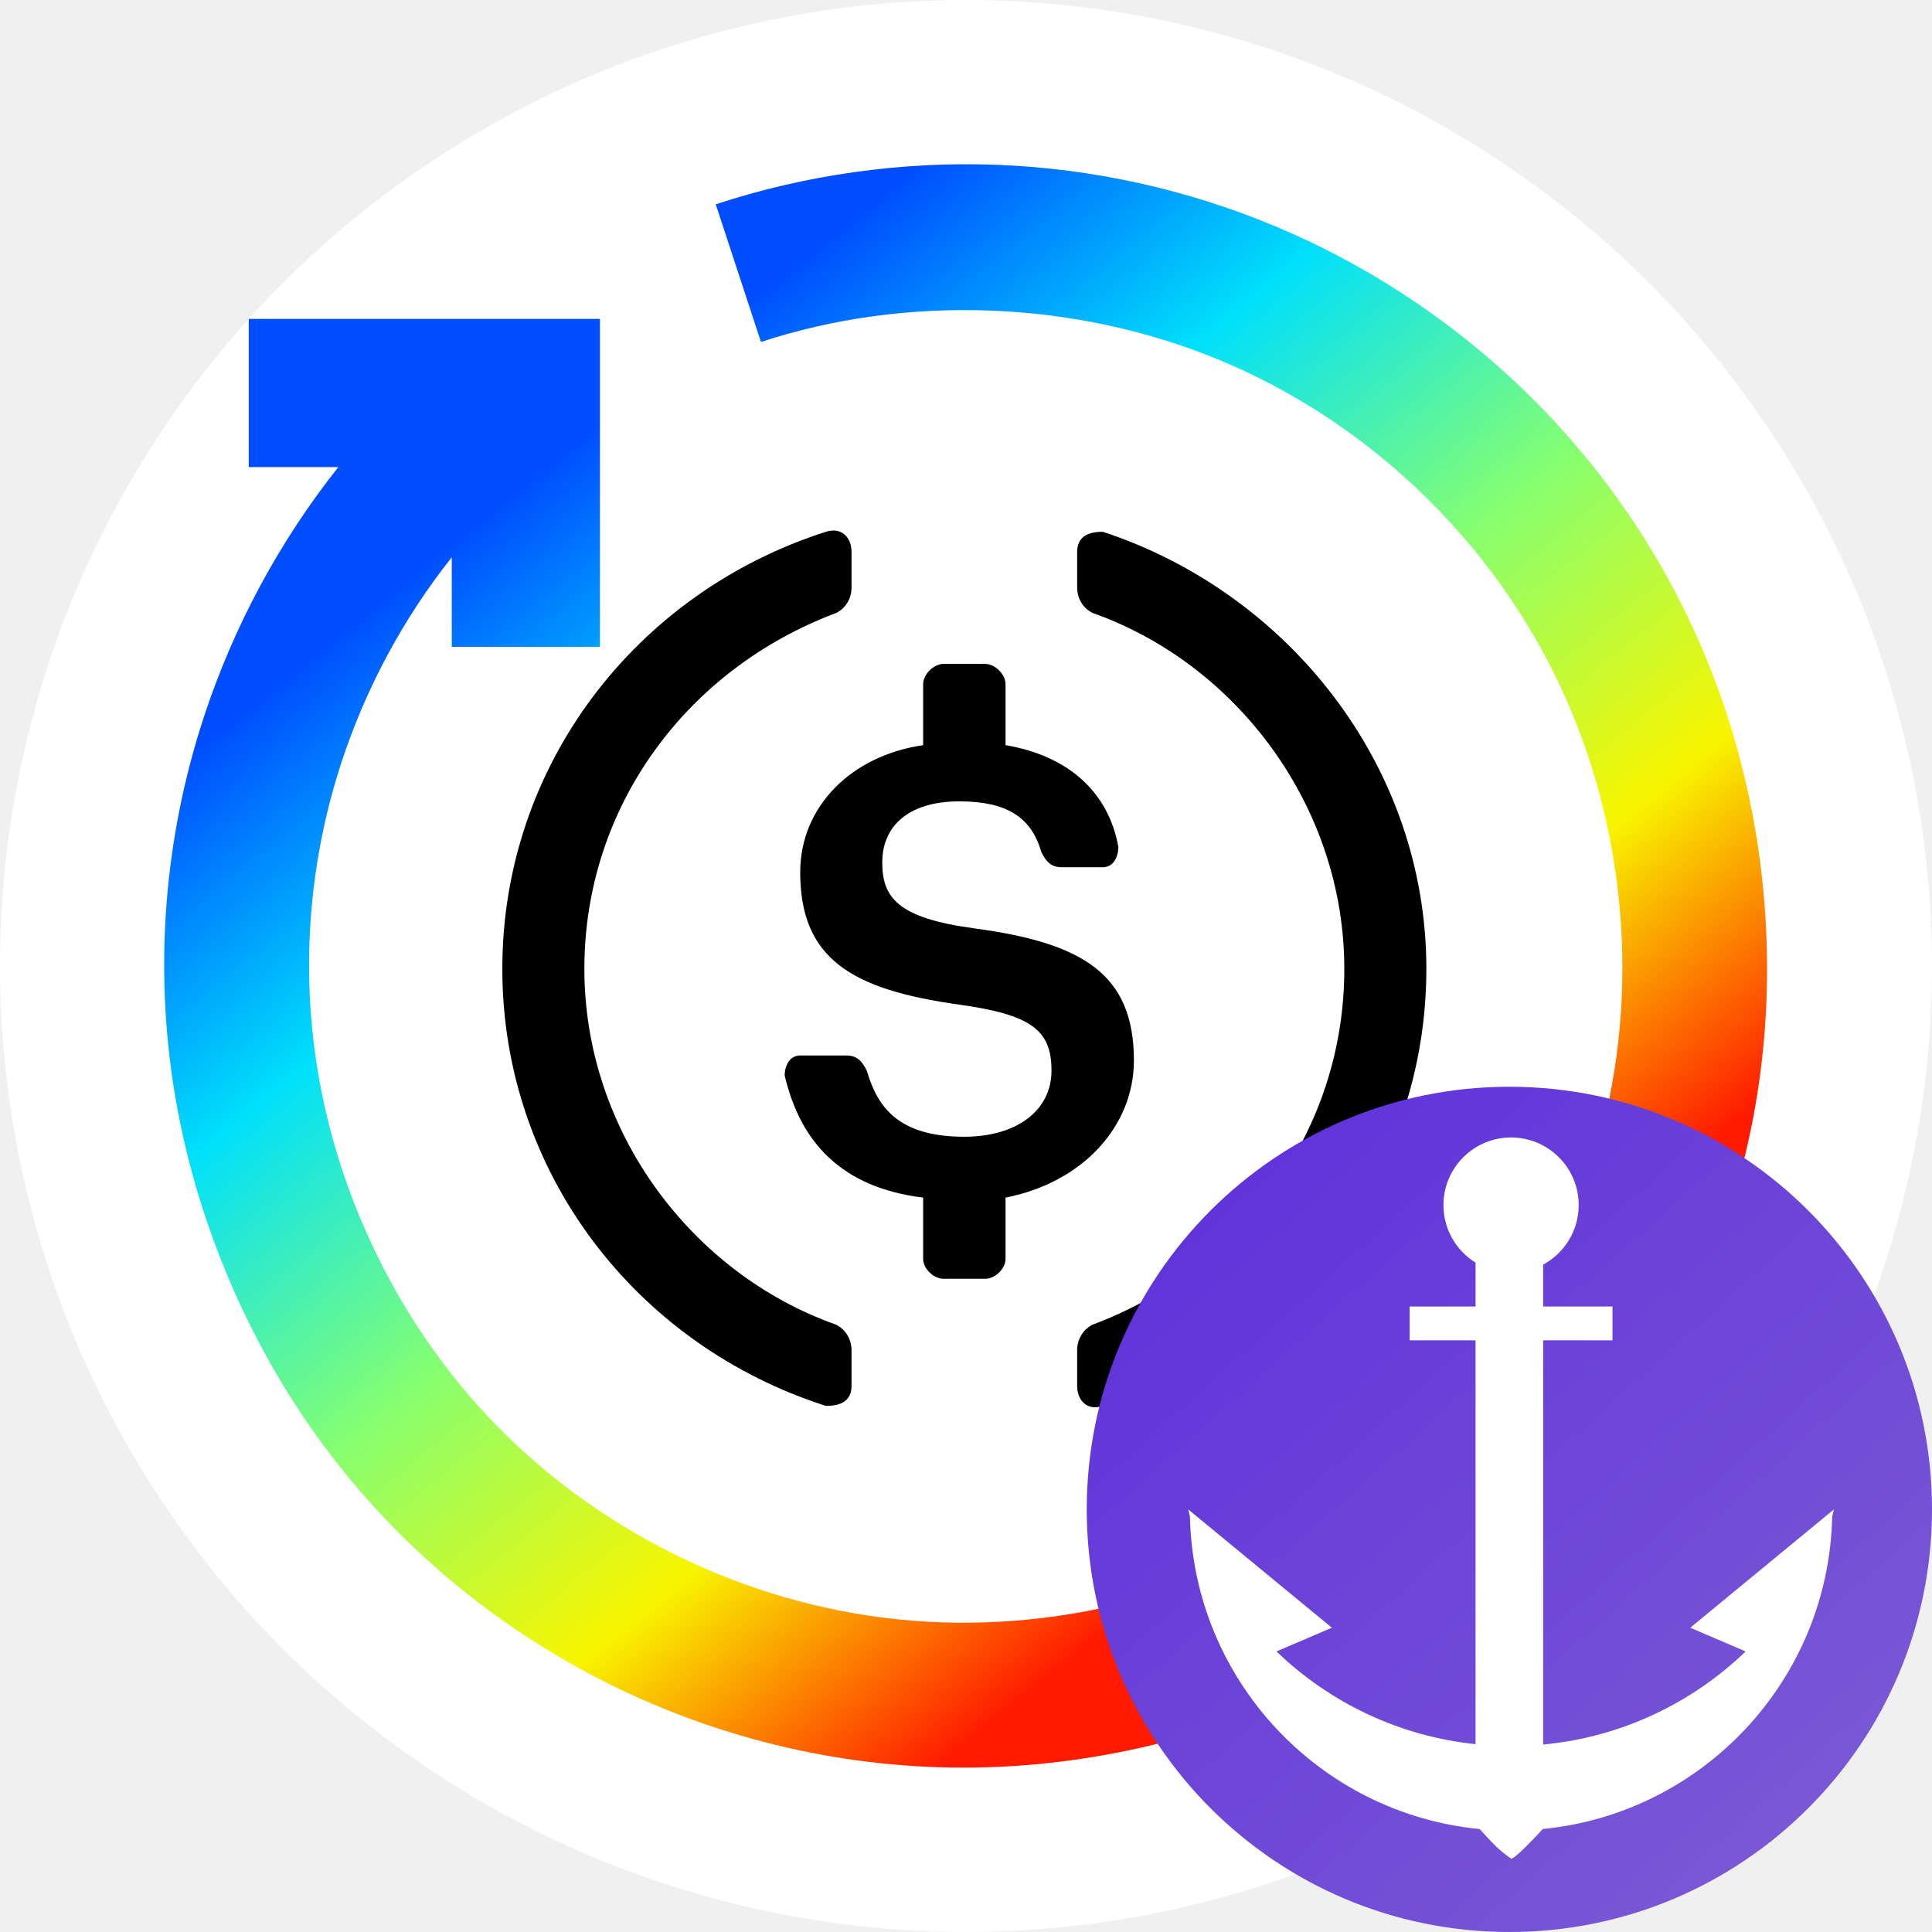
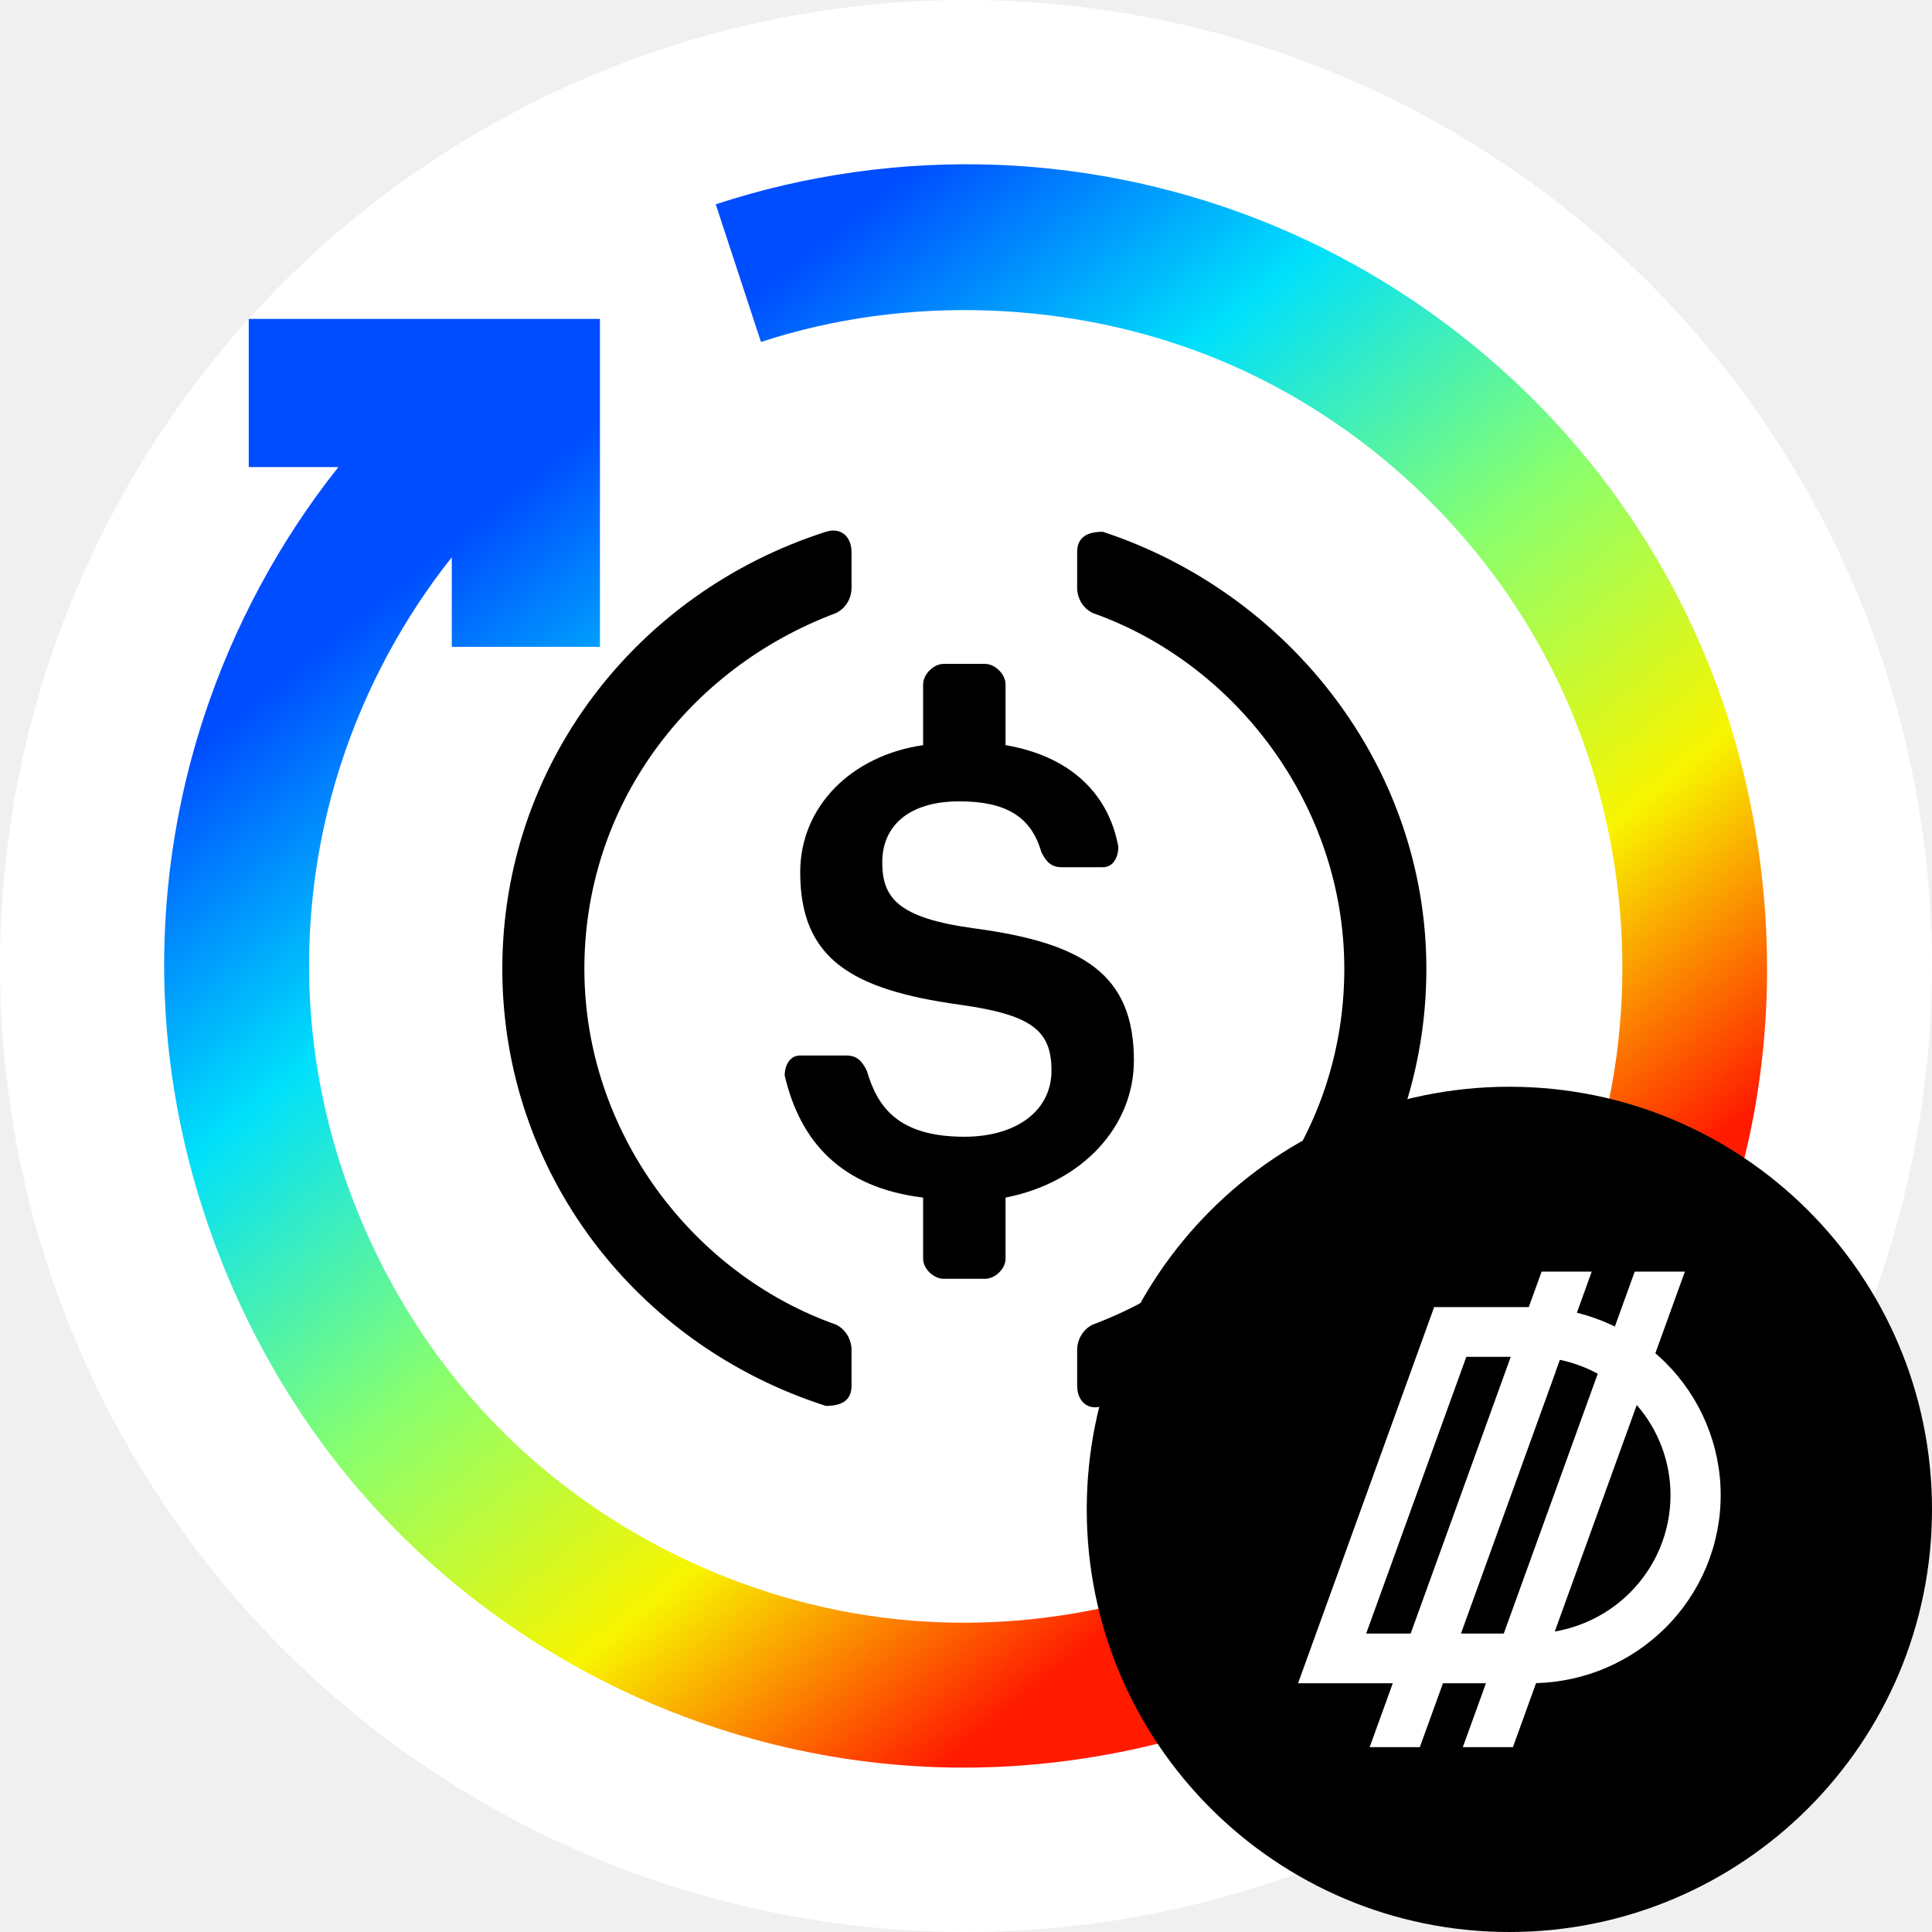
<svg xmlns="http://www.w3.org/2000/svg" width="32" height="32" viewBox="0 0 32 32" fill="none">
  <path fill-rule="evenodd" clip-rule="evenodd" d="M32 16C32 13.906 31.583 11.812 30.782 9.877C29.98 7.942 28.794 6.167 27.314 4.686C25.833 3.205 24.058 2.02 22.123 1.218C20.188 0.417 18.094 0 16 0C13.906 0 11.812 0.417 9.877 1.218C7.942 2.02 6.167 3.205 4.686 4.686C3.205 6.167 2.019 7.942 1.218 9.877C0.416 11.812 0 13.906 0 16C0 18.094 0.416 20.188 1.218 22.123C2.019 24.058 3.205 25.833 4.686 27.314C6.167 28.795 7.942 29.981 9.877 30.782C11.812 31.583 13.906 32 16 32C18.094 32 20.188 31.583 22.123 30.782C24.058 29.981 25.833 28.795 27.314 27.314C28.794 25.833 29.98 24.058 30.782 22.123C31.583 20.188 32 18.094 32 16Z" fill="white" />
  <path fill-rule="evenodd" clip-rule="evenodd" d="M11.855 3.384C13.345 2.894 14.938 2.67 16.516 2.73C18.094 2.791 19.658 3.136 21.113 3.744C22.568 4.352 23.915 5.223 25.067 6.298C26.592 7.719 27.775 9.498 28.485 11.487C29.195 13.476 29.431 15.677 29.157 17.771C28.884 19.866 28.1 21.855 26.914 23.566C25.728 25.277 24.14 26.709 22.274 27.701C20.409 28.692 18.266 29.244 16.154 29.276C14.042 29.308 11.96 28.821 10.095 27.895C8.231 26.97 6.583 25.607 5.332 23.904C4.082 22.201 3.227 20.159 2.888 18.075C2.549 15.991 2.725 13.865 3.375 11.881C3.866 10.382 4.628 8.964 5.605 7.736H4.12V5.282H9.937V10.714H7.483V9.23C6.683 10.236 6.059 11.397 5.656 12.626C5.124 14.251 4.981 15.995 5.256 17.697C5.599 19.814 6.589 21.865 8.067 23.446C9.834 25.336 12.3 26.554 14.866 26.821C17.432 27.087 20.099 26.403 22.217 24.929C24.335 23.454 25.905 21.191 26.542 18.69C27.179 16.19 26.884 13.453 25.735 11.142C24.586 8.832 22.584 6.949 20.189 5.959C17.794 4.969 15.008 4.874 12.604 5.664L11.855 3.384Z" fill="url(#paint0_linear_2122_12567)" />
  <path fill-rule="evenodd" clip-rule="evenodd" d="M14.104 22.953C14.104 23.203 13.931 23.286 13.679 23.286C10.53 22.278 8.32 19.414 8.32 16.047C8.32 12.679 10.53 9.816 13.679 8.808C13.931 8.727 14.104 8.891 14.104 9.146C14.104 9.341 14.104 9.537 14.104 9.733C14.104 9.905 14.015 10.071 13.847 10.154C11.38 11.079 9.679 13.355 9.679 16.047C9.679 18.744 11.464 21.098 13.847 21.94C14.015 22.023 14.104 22.195 14.104 22.361C14.104 22.558 14.104 22.756 14.104 22.953Z" fill="black" />
  <path fill-rule="evenodd" clip-rule="evenodd" d="M16.655 20.849C16.655 21.015 16.482 21.181 16.314 21.181C16.086 21.181 15.859 21.181 15.631 21.181C15.464 21.181 15.29 21.015 15.29 20.849C15.29 20.512 15.29 20.174 15.29 19.836C13.931 19.67 13.254 18.911 12.997 17.814C12.997 17.648 13.081 17.482 13.254 17.482C13.507 17.482 13.761 17.482 14.015 17.482C14.188 17.482 14.272 17.565 14.356 17.731C14.529 18.324 14.865 18.828 15.973 18.828C16.823 18.828 17.416 18.407 17.416 17.731C17.416 17.061 17.08 16.806 15.889 16.64C14.103 16.391 13.254 15.881 13.254 14.447C13.254 13.356 14.104 12.514 15.29 12.342C15.29 12.006 15.29 11.67 15.29 11.334C15.29 11.168 15.464 10.996 15.631 10.996C15.859 10.996 16.086 10.996 16.314 10.996C16.482 10.996 16.655 11.168 16.655 11.334C16.655 11.67 16.655 12.006 16.655 12.342C17.673 12.514 18.356 13.101 18.523 14.026C18.523 14.197 18.44 14.364 18.266 14.364C18.04 14.364 17.815 14.364 17.589 14.364C17.416 14.364 17.332 14.281 17.248 14.114C17.08 13.522 16.655 13.273 15.889 13.273C15.038 13.273 14.613 13.693 14.613 14.281C14.613 14.867 14.865 15.205 16.14 15.377C17.932 15.618 18.781 16.13 18.781 17.565C18.781 18.656 17.93 19.587 16.655 19.836V20.849Z" fill="black" />
  <path fill-rule="evenodd" clip-rule="evenodd" d="M18.266 23.286C18.015 23.374 17.841 23.203 17.841 22.953C17.841 22.756 17.841 22.558 17.841 22.361C17.841 22.195 17.93 22.023 18.098 21.94C20.565 21.015 22.266 18.744 22.266 16.047C22.266 13.355 20.481 10.995 18.098 10.153C17.93 10.07 17.841 9.904 17.841 9.733C17.841 9.537 17.841 9.341 17.841 9.146C17.841 8.891 18.015 8.808 18.266 8.808C21.332 9.816 23.625 12.679 23.625 16.047C23.625 19.414 21.416 22.278 18.266 23.286Z" fill="black" />
-   <circle cx="25" cy="25" r="7" fill="url(#paint1_linear_2122_12567)" />
-   <path d="M26.148 19.96C26.148 20.386 25.91 20.756 25.56 20.946V21.64H26.708V22.2H25.56V28.895C26.857 28.773 28.026 28.208 28.913 27.353L27.996 26.96L30.376 25L30.347 25.116C30.289 27.824 28.207 30.034 25.554 30.294C25.481 30.374 25.397 30.463 25.308 30.552C25.028 30.832 25.028 30.784 25.028 30.784C25.028 30.784 24.888 30.692 24.748 30.552C24.692 30.496 24.599 30.395 24.508 30.295C21.852 30.037 19.768 27.826 19.709 25.117L19.68 25L22.06 26.96L21.143 27.353C22.017 28.195 23.165 28.756 24.44 28.889V22.2H23.348V21.64H24.44V20.913C24.121 20.716 23.908 20.363 23.908 19.96C23.908 19.341 24.41 18.84 25.028 18.84C25.647 18.84 26.148 19.341 26.148 19.96Z" fill="white" />
+   <circle cx="25" cy="25" r="7" fill="black" />
+   <path fill-rule="evenodd" clip-rule="evenodd" d="M26.364 21.062H25.534L25.321 21.65H23.754L21.5 27.88H23.069L22.686 28.938H23.517L23.9 27.88H24.612L24.229 28.938H25.059L25.442 27.878C26.245 27.857 27.01 27.531 27.579 26.967C28.169 26.383 28.5 25.591 28.5 24.765C28.5 23.939 28.169 23.147 27.579 22.562C27.527 22.511 27.473 22.461 27.418 22.414L27.907 21.062H27.076L26.747 21.972C26.547 21.874 26.336 21.797 26.118 21.743L26.364 21.062ZM24.907 27.057L26.464 22.753C26.268 22.647 26.056 22.569 25.836 22.523L25.769 22.708H25.771L24.198 27.057H24.907ZM23.365 27.057L25.023 22.473H24.287L22.628 27.057H23.365ZM25.752 27.023L27.11 23.271C27.47 23.685 27.669 24.215 27.669 24.765C27.669 25.373 27.425 25.956 26.992 26.385C26.652 26.722 26.219 26.942 25.752 27.023Z" fill="white" />
  <defs>
    <linearGradient id="paint0_linear_2122_12567" x1="2.043" y1="13.297" x2="15.222" y2="29.577" gradientUnits="userSpaceOnUse">
      <stop stop-color="#004CFF" />
      <stop offset="0.252" stop-color="#00E0FB" />
      <stop offset="0.506" stop-color="#87FF70" />
      <stop offset="0.755" stop-color="#F8F500" />
      <stop offset="1" stop-color="#FF1A00" />
    </linearGradient>
-     <linearGradient id="paint1_linear_2122_12567" x1="19.969" y1="19.531" x2="29.594" y2="30.25" gradientUnits="userSpaceOnUse">
-       <stop stop-color="#6033DB" />
-       <stop offset="1" stop-color="#7957D5" />
-     </linearGradient>
  </defs>
</svg>
